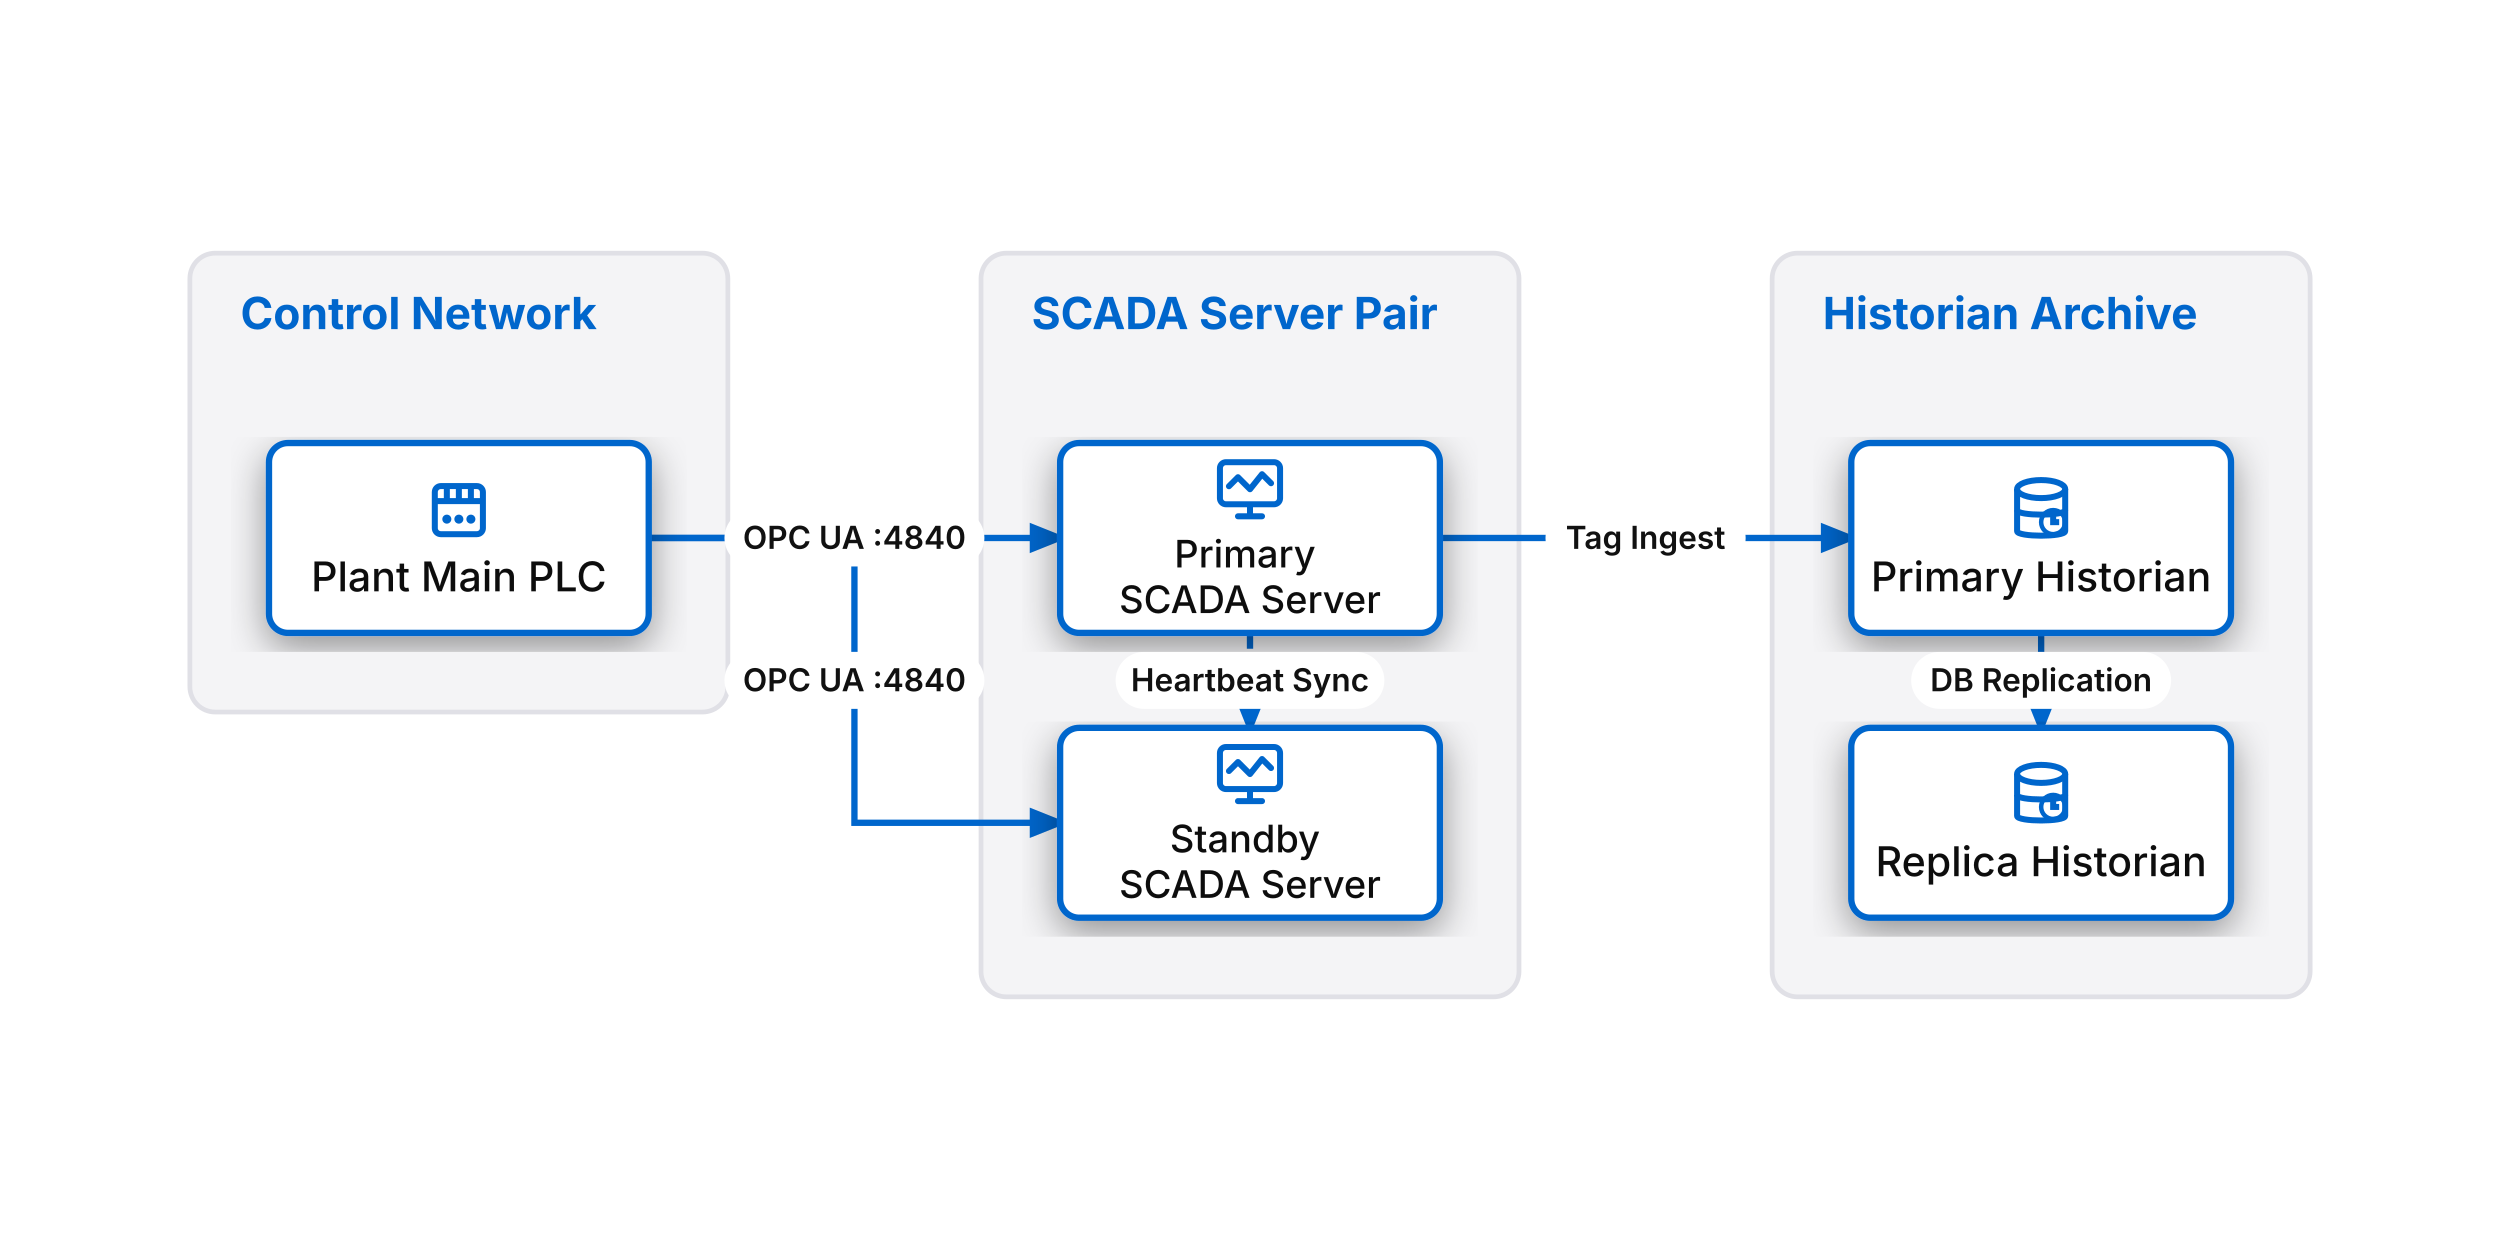
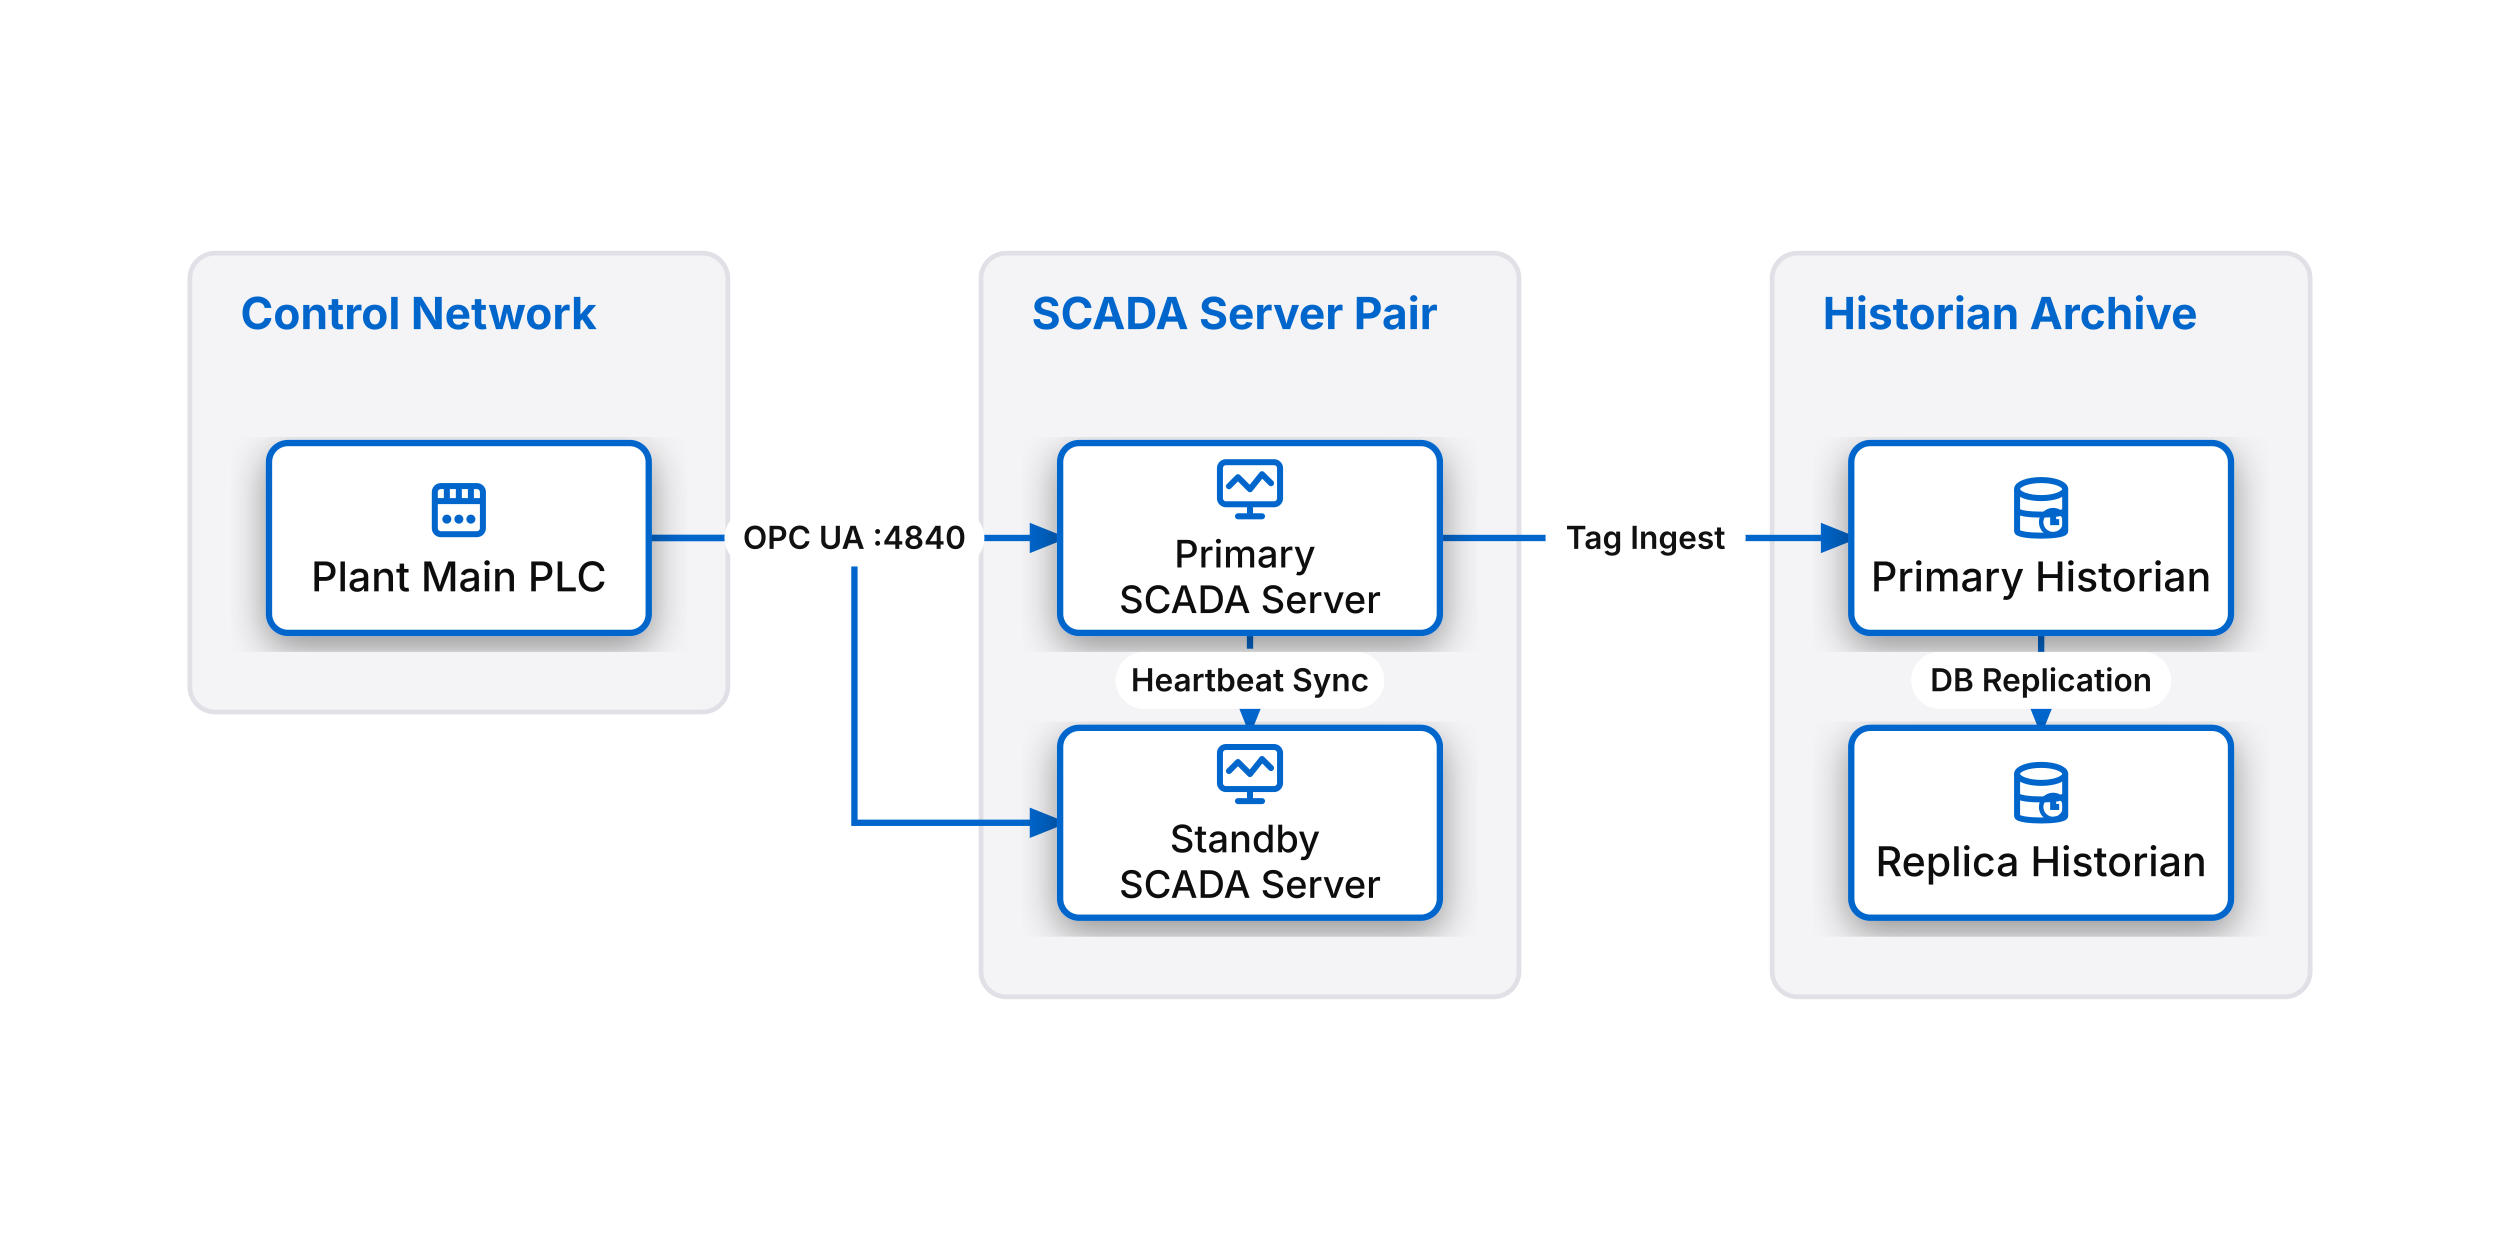
<svg xmlns="http://www.w3.org/2000/svg" viewBox="0 0 790 395" width="790" height="395">
  <defs>
    <marker id="arrow" viewBox="0 0 10 10" refX="8" refY="5" markerWidth="6" markerHeight="6" orient="auto-start-reverse">
      <path d="M 0 1 L 10 5 L 0 9 z" fill="#0066CC" />
    </marker>
    <marker id="arrow-tail" viewBox="0 0 10 10" refX="2" refY="5" markerWidth="6" markerHeight="6" orient="auto">
      <path d="M 10 1 L 0 5 L 10 9 z" fill="#0066CC" />
    </marker>
    <filter id="shadow" x="-10%" y="-10%" width="120%" height="120%">
      <feDropShadow dx="0" dy="4" stdDeviation="6" flood-color="#000000" flood-opacity="0.4" />
    </filter>
  </defs>
  <rect width="100%" height="100%" fill="#FFFFFF" />
  <g id="group_1">
    <rect x="60.0" y="80.0" width="170.0" height="145.0" rx="8" fill="#F4F4F6" stroke="#E0E0E6" stroke-width="1.5" />
    <text x="76" y="104" fill="#0066CC" font-family="Inter, -apple-system, BlinkMacSystemFont, 'Segoe UI', Roboto, sans-serif" font-size="14" font-weight="700" text-anchor="start">Control Network</text>
  </g>
  <g id="group_2">
    <rect x="310.0" y="80.0" width="170.0" height="235.0" rx="8" fill="#F4F4F6" stroke="#E0E0E6" stroke-width="1.5" />
    <text x="326" y="104" fill="#0066CC" font-family="Inter, -apple-system, BlinkMacSystemFont, 'Segoe UI', Roboto, sans-serif" font-size="14" font-weight="700" text-anchor="start">SCADA Server Pair</text>
  </g>
  <g id="group_3">
    <rect x="560.0" y="80.0" width="170.0" height="235.0" rx="8" fill="#F4F4F6" stroke="#E0E0E6" stroke-width="1.5" />
    <text x="576" y="104" fill="#0066CC" font-family="Inter, -apple-system, BlinkMacSystemFont, 'Segoe UI', Roboto, sans-serif" font-size="14" font-weight="700" text-anchor="start">Historian Archive</text>
  </g>
  <path d="M 205.0 170.0 L 335.0 170.0" fill="none" stroke="#0066CC" stroke-width="2" marker-end="url(#arrow)" />
  <path d="M 205.0 170.0 L 270.0 170.0 L 270.0 260.0 L 335.0 260.0" fill="none" stroke="#0066CC" stroke-width="2" marker-end="url(#arrow)" />
  <path d="M 395.0 200.0 L 395.0 230.0" fill="none" stroke="#0066CC" stroke-width="2" stroke-dasharray="5,5" marker-end="url(#arrow)" />
  <path d="M 455.0 170.0 L 585.0 170.0" fill="none" stroke="#0066CC" stroke-width="2" marker-end="url(#arrow)" />
  <path d="M 645.0 200.0 L 645.0 230.0" fill="none" stroke="#0066CC" stroke-width="2" marker-end="url(#arrow)" />
  <g class="badge">
    <rect x="228.929" y="161.0" width="82.143" height="18.0" rx="9.0" fill="#FFFFFF" />
    <text x="270" y="173.44" fill="#111111" font-family="Inter, -apple-system, BlinkMacSystemFont, 'Segoe UI', Roboto, sans-serif" font-size="10" font-weight="600" text-anchor="middle">OPC UA :4840</text>
-   </g>
-   <g class="badge">
-     <rect x="228.929" y="206.0" width="82.143" height="18.0" rx="9.0" fill="#FFFFFF" />
-     <text x="270" y="218.44" fill="#111111" font-family="Inter, -apple-system, BlinkMacSystemFont, 'Segoe UI', Roboto, sans-serif" font-size="10" font-weight="600" text-anchor="middle">OPC UA :4840</text>
  </g>
  <g class="badge">
    <rect x="352.537" y="206.0" width="84.926" height="18.0" rx="9.0" fill="#FFFFFF" />
    <text x="395" y="218.44" fill="#111111" font-family="Inter, -apple-system, BlinkMacSystemFont, 'Segoe UI', Roboto, sans-serif" font-size="10" font-weight="600" text-anchor="middle">Heartbeat Sync</text>
  </g>
  <g class="badge">
    <rect x="488.375" y="161.0" width="63.251" height="18.0" rx="9.0" fill="#FFFFFF" />
    <text x="520" y="173.44" fill="#111111" font-family="Inter, -apple-system, BlinkMacSystemFont, 'Segoe UI', Roboto, sans-serif" font-size="10" font-weight="600" text-anchor="middle">Tag Ingest</text>
  </g>
  <g class="badge">
    <rect x="603.929" y="206.0" width="82.143" height="18.0" rx="9.0" fill="#FFFFFF" />
    <text x="645" y="218.44" fill="#111111" font-family="Inter, -apple-system, BlinkMacSystemFont, 'Segoe UI', Roboto, sans-serif" font-size="10" font-weight="600" text-anchor="middle">DB Replication</text>
  </g>
  <g id="plc_main" filter="url(#shadow)">
    <rect x="85.0" y="140.0" width="120.0" height="60.0" rx="6.0" fill="#FFFFFF" stroke="#0066CC" stroke-width="2.0" />
    <g class="icon icon-plc" transform="translate(133.6, 149.8) scale(0.95)">
      <rect x="4" y="4" width="16" height="16" rx="2" fill="none" stroke="#0066CC" stroke-width="2.0" />
      <line x1="4" y1="9" x2="20" y2="9" stroke="#0066CC" stroke-width="2.0" />
      <line x1="8" y1="4" x2="8" y2="9" stroke="#0066CC" stroke-width="2.0" />
      <line x1="12" y1="4" x2="12" y2="9" stroke="#0066CC" stroke-width="2.0" />
      <line x1="16" y1="4" x2="16" y2="9" stroke="#0066CC" stroke-width="2.0" />
      <circle cx="8" cy="15" r="1.5" fill="#0066CC" />
      <circle cx="12" cy="15" r="1.5" fill="#0066CC" />
      <circle cx="16" cy="15" r="1.5" fill="#0066CC" />
    </g>
    <text x="145" y="186.87" fill="#111111" font-family="Inter, -apple-system, BlinkMacSystemFont, 'Segoe UI', Roboto, sans-serif" font-size="13" font-weight="500" text-anchor="middle">Plant Main PLC</text>
  </g>
  <g id="scada_pri" filter="url(#shadow)">
    <rect x="335.0" y="140.0" width="120.0" height="60.0" rx="6.0" fill="#FFFFFF" stroke="#0066CC" stroke-width="2.0" />
    <g class="icon icon-scada" transform="translate(383.6, 143.2) scale(0.95)">
      <rect x="2" y="3" width="20" height="14" rx="2" fill="none" stroke="#0066CC" stroke-width="2.0" />
      <line x1="8" y1="21" x2="16" y2="21" stroke="#0066CC" stroke-width="2.0" stroke-linecap="round" />
      <line x1="12" y1="17" x2="12" y2="21" stroke="#0066CC" stroke-width="2.0" />
      <polyline points="5 11 8 8 12 12 16 7 19 10" fill="none" stroke="#0066CC" stroke-width="2.0" stroke-linecap="round" stroke-linejoin="round" />
    </g>
    <text x="395" y="179.33" text-anchor="middle" fill="#111111" font-family="Inter, -apple-system, BlinkMacSystemFont, 'Segoe UI', Roboto, sans-serif" font-size="12" font-weight="500">
      <tspan x="395" dy="0">Primary</tspan>
      <tspan x="395" dy="14.4">SCADA Server</tspan>
    </text>
  </g>
  <g id="scada_sec" filter="url(#shadow)">
    <rect x="335.0" y="230.0" width="120.0" height="60.0" rx="6.0" fill="#FFFFFF" stroke="#0066CC" stroke-width="2.0" />
    <g class="icon icon-scada" transform="translate(383.6, 233.2) scale(0.95)">
      <rect x="2" y="3" width="20" height="14" rx="2" fill="none" stroke="#0066CC" stroke-width="2.0" />
      <line x1="8" y1="21" x2="16" y2="21" stroke="#0066CC" stroke-width="2.0" stroke-linecap="round" />
      <line x1="12" y1="17" x2="12" y2="21" stroke="#0066CC" stroke-width="2.0" />
      <polyline points="5 11 8 8 12 12 16 7 19 10" fill="none" stroke="#0066CC" stroke-width="2.0" stroke-linecap="round" stroke-linejoin="round" />
    </g>
    <text x="395" y="269.33" text-anchor="middle" fill="#111111" font-family="Inter, -apple-system, BlinkMacSystemFont, 'Segoe UI', Roboto, sans-serif" font-size="12" font-weight="500">
      <tspan x="395" dy="0">Standby</tspan>
      <tspan x="395" dy="14.4">SCADA Server</tspan>
    </text>
  </g>
  <g id="hist_pri" filter="url(#shadow)">
    <rect x="585.0" y="140.0" width="120.0" height="60.0" rx="6.0" fill="#FFFFFF" stroke="#0066CC" stroke-width="2.0" />
    <g class="icon icon-historian" transform="translate(633.6, 149.8) scale(0.95)">
      <ellipse cx="12" cy="5" rx="8" ry="3" fill="none" stroke="#0066CC" stroke-width="2.0" />
      <path d="M 4 5 V 12 C 4 14 20 14 20 12 V 5" fill="none" stroke="#0066CC" stroke-width="2.0" />
      <path d="M 4 12 V 19 C 4 21 20 21 20 19 V 12" fill="none" stroke="#0066CC" stroke-width="2.0" />
      <circle cx="16" cy="16" r="4" fill="none" stroke="#0066CC" stroke-width="1.5" />
      <polyline points="16 14 16 16 18 16" fill="none" stroke="#0066CC" stroke-width="2.0" />
    </g>
    <text x="645" y="186.87" fill="#111111" font-family="Inter, -apple-system, BlinkMacSystemFont, 'Segoe UI', Roboto, sans-serif" font-size="13" font-weight="500" text-anchor="middle">Primary Historian</text>
  </g>
  <g id="hist_sec" filter="url(#shadow)">
    <rect x="585.0" y="230.0" width="120.0" height="60.0" rx="6.0" fill="#FFFFFF" stroke="#0066CC" stroke-width="2.0" />
    <g class="icon icon-historian" transform="translate(633.6, 239.8) scale(0.95)">
      <ellipse cx="12" cy="5" rx="8" ry="3" fill="none" stroke="#0066CC" stroke-width="2.0" />
      <path d="M 4 5 V 12 C 4 14 20 14 20 12 V 5" fill="none" stroke="#0066CC" stroke-width="2.0" />
      <path d="M 4 12 V 19 C 4 21 20 21 20 19 V 12" fill="none" stroke="#0066CC" stroke-width="2.0" />
      <circle cx="16" cy="16" r="4" fill="none" stroke="#0066CC" stroke-width="1.5" />
      <polyline points="16 14 16 16 18 16" fill="none" stroke="#0066CC" stroke-width="2.0" />
    </g>
    <text x="645" y="276.87" fill="#111111" font-family="Inter, -apple-system, BlinkMacSystemFont, 'Segoe UI', Roboto, sans-serif" font-size="13" font-weight="500" text-anchor="middle">Replica Historian</text>
  </g>
</svg>
